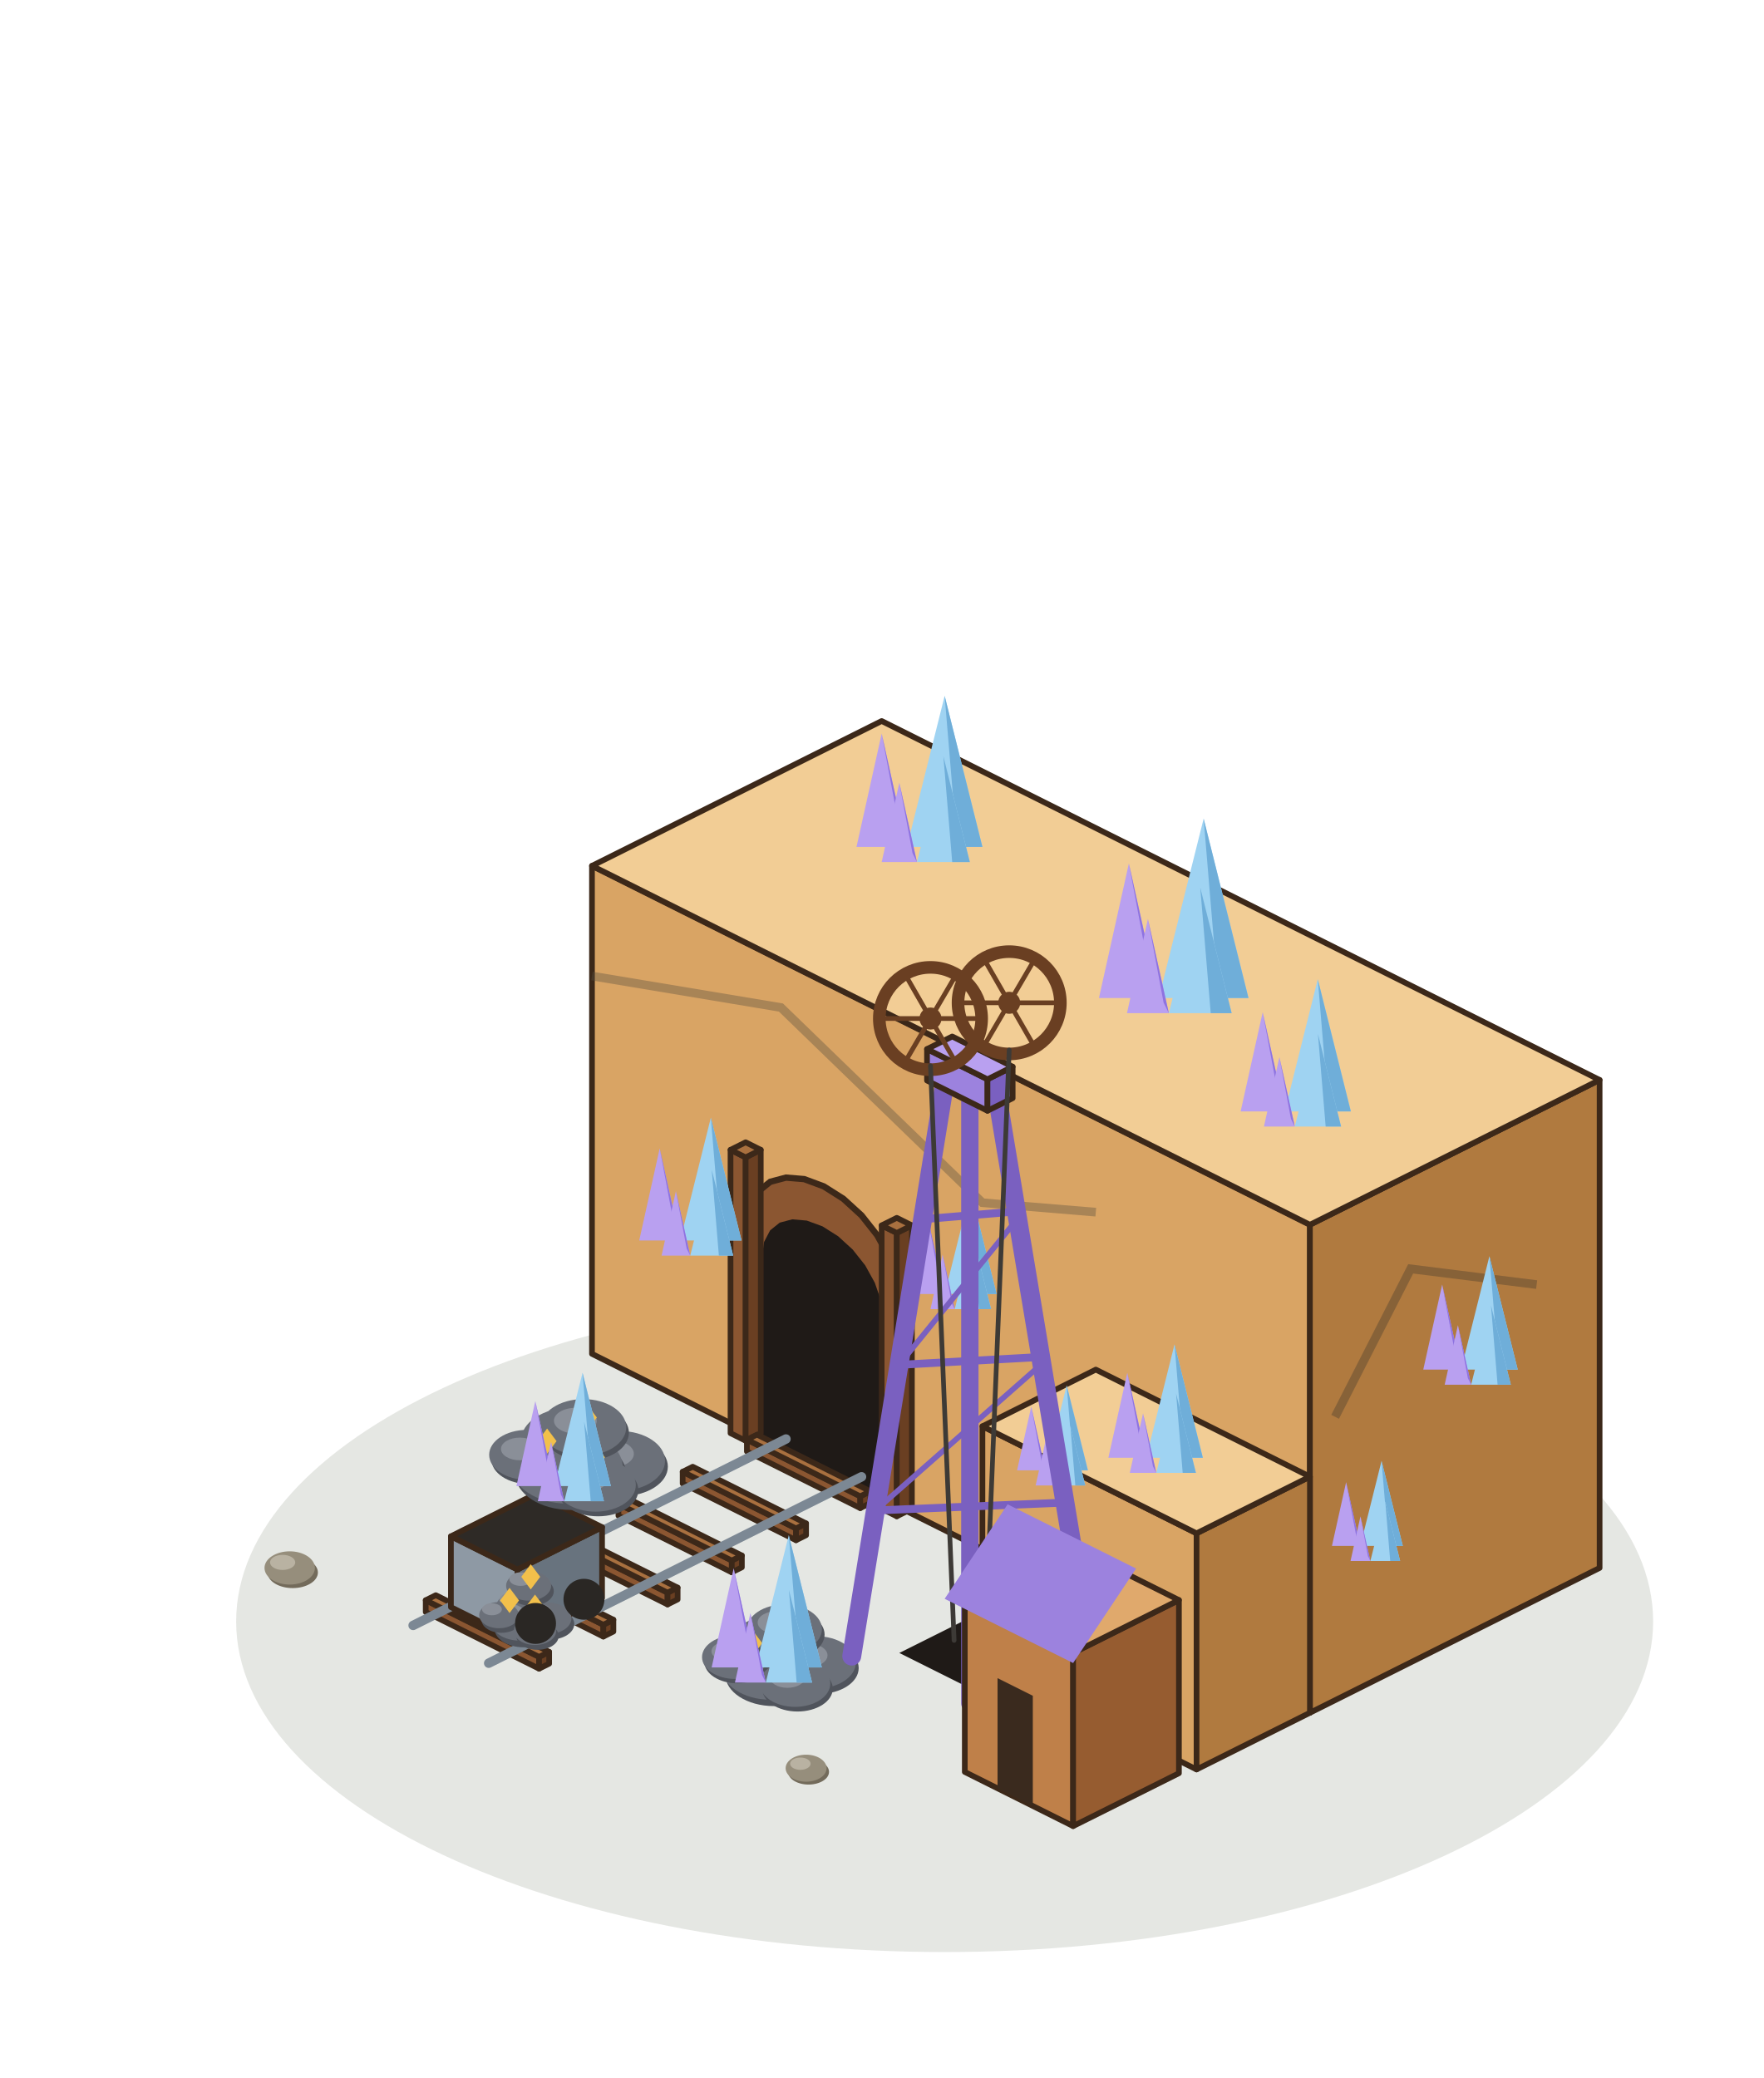
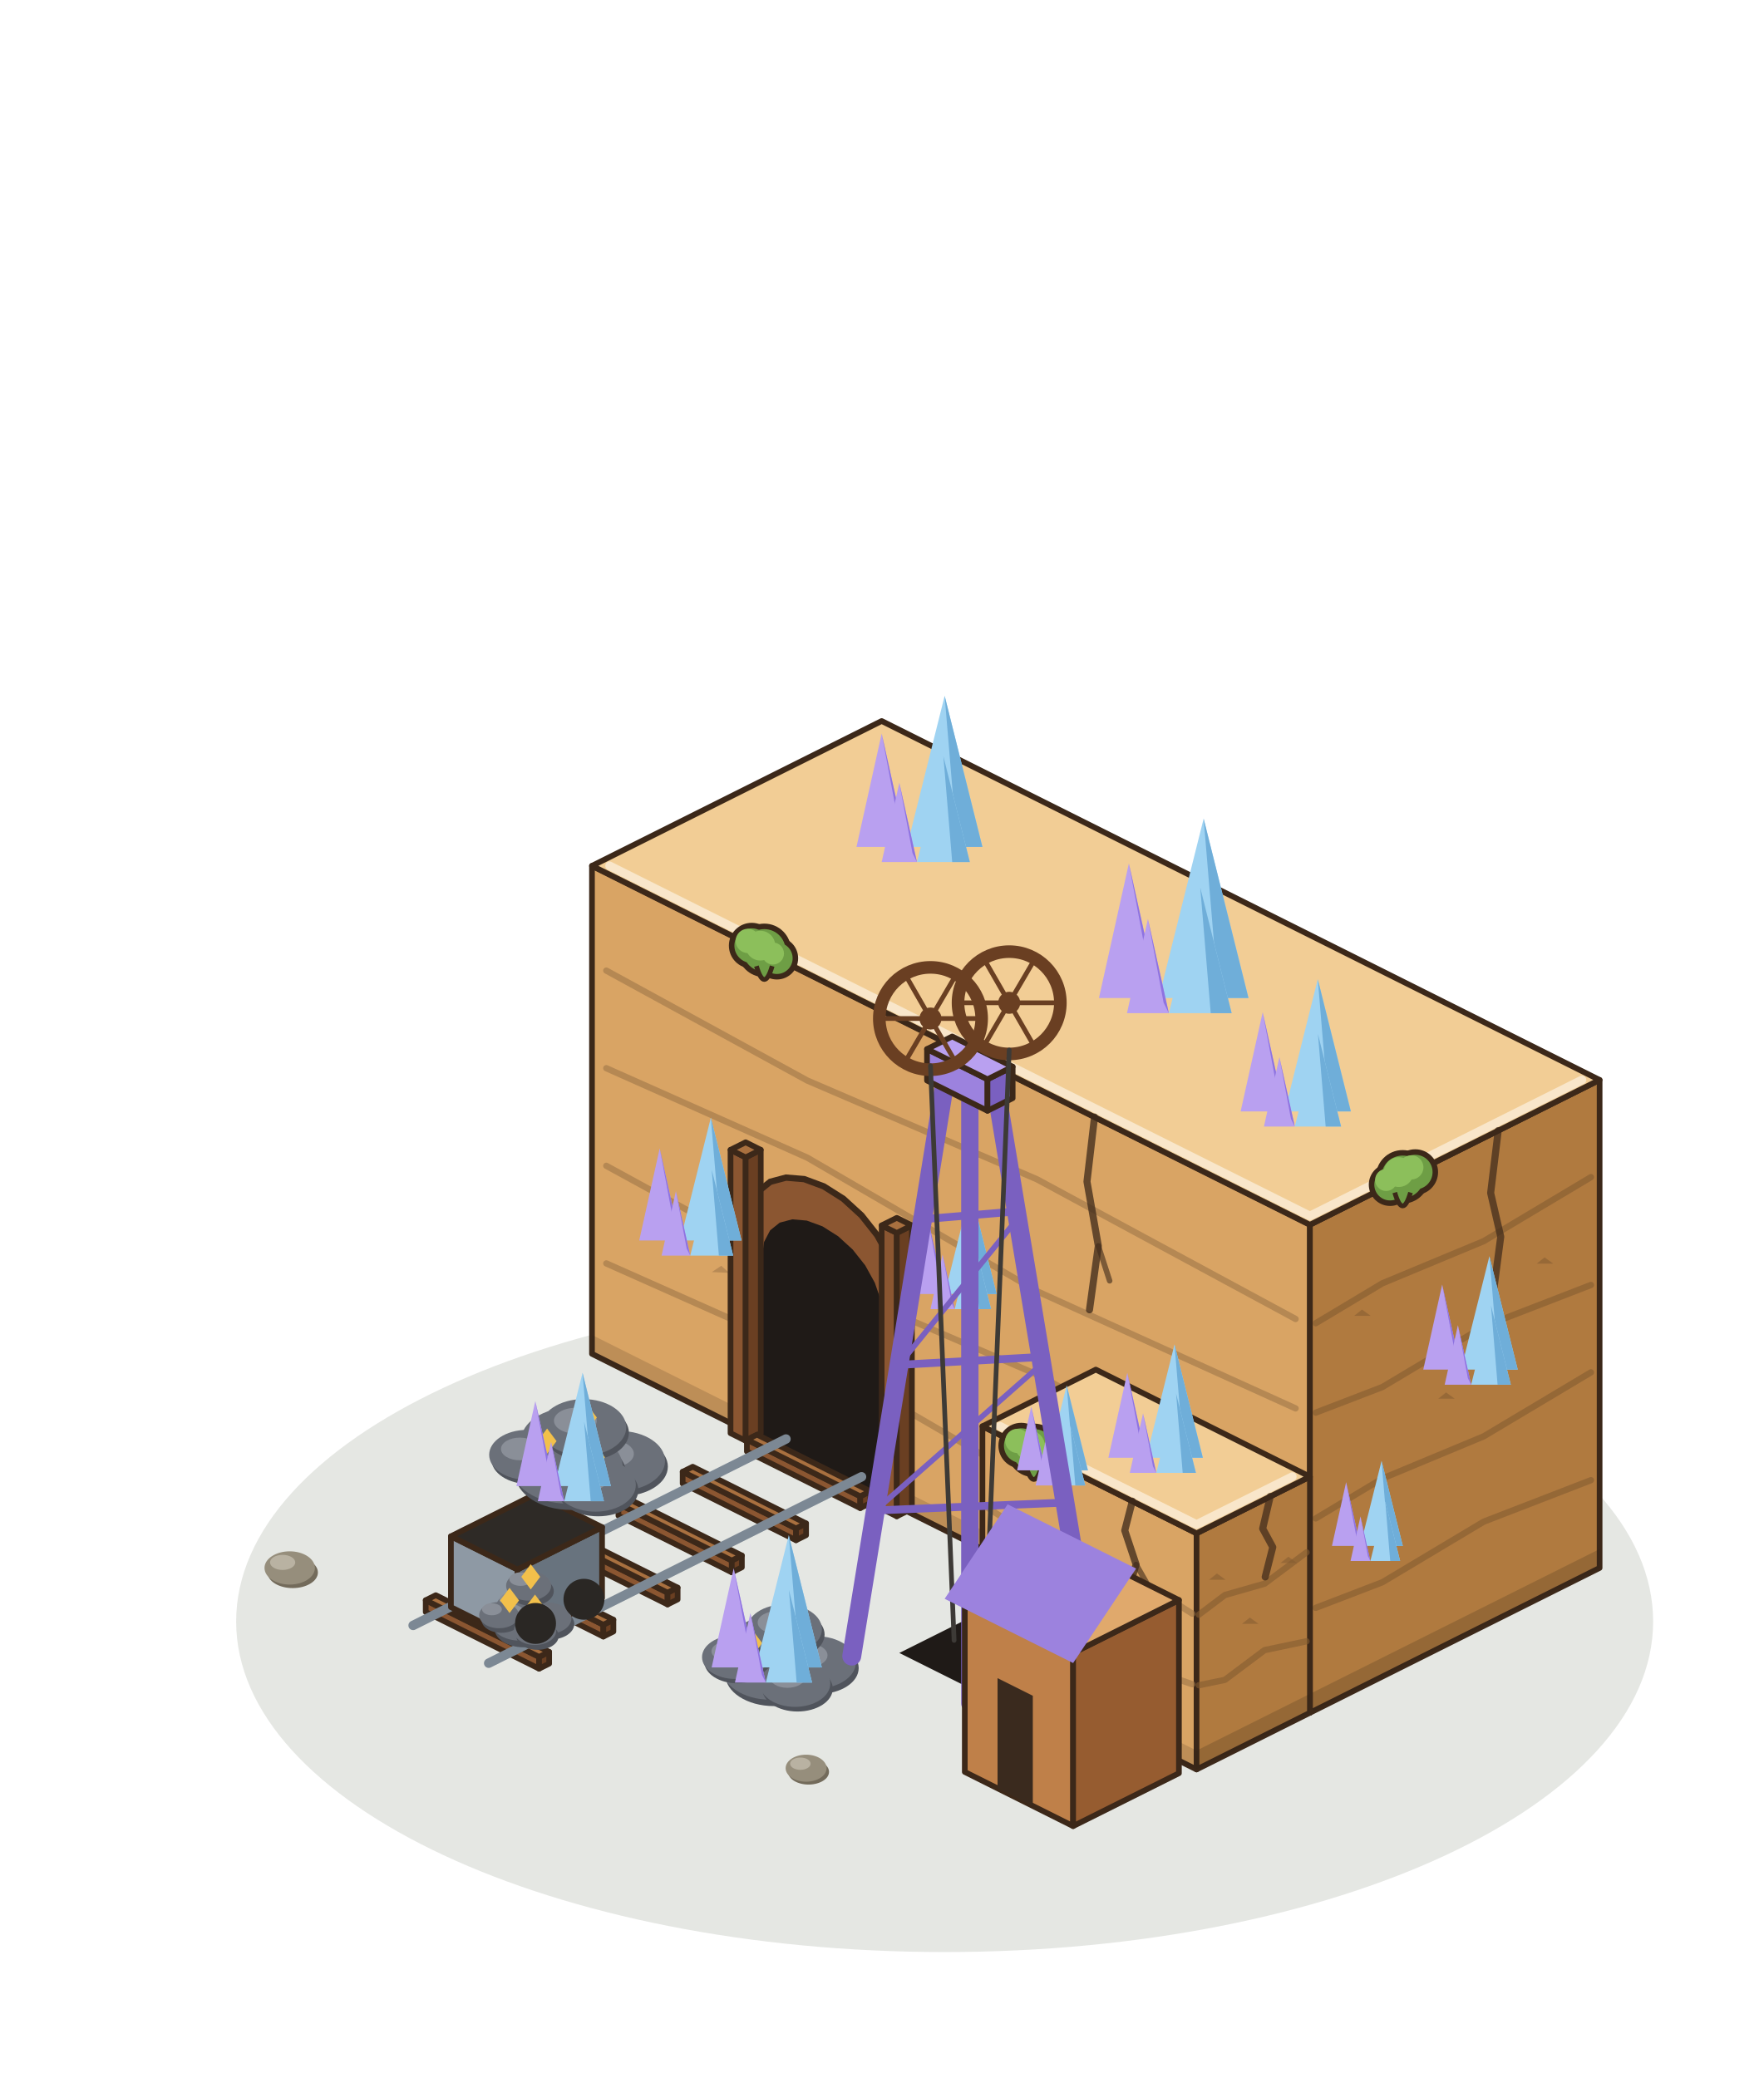
<svg xmlns="http://www.w3.org/2000/svg" width="280" height="330" viewBox="-140 -250 280 330">
  <g transform="scale(1.25)">
    <ellipse cx="8" cy="6" rx="90" ry="42" fill="rgba(40,55,20,.12)" />
    <polygon points="-36.8,-28 54.4,17.6 54.4,-44.4 -36.8,-90" fill="#D9A464" stroke="#3C2819" stroke-width="0.72" stroke-linejoin="round" />
    <polygon points="91.2,-0.8 54.4,17.6 54.4,-44.4 91.2,-62.8" fill="#B07A3F" stroke="#3C2819" stroke-width="0.72" stroke-linejoin="round" />
    <polygon points="0,-108.4 91.2,-62.8 54.4,-44.4 -36.8,-90" fill="#F2CD95" stroke="#3C2819" stroke-width="0.72" stroke-linejoin="round" />
+     <polygon points="-36.8,-28 54.4,17.6 54.4,15.2 -36.8,-30.4" fill="rgba(40,30,20,.16)" />
+     <polygon points="91.2,-0.8 54.4,17.6 54.4,15.2 91.2,-3.2" fill="rgba(40,30,20,.2)" />
+     <polyline points="-34.98,-39.49 -9.44,-28.12 19.74,-11.15 52.58,3.73" stroke="#9d7548" stroke-width="0.8" fill="none" stroke-linecap="round" stroke-linejoin="round" opacity=".6" />
+     <polyline points="90.1,-11.95 76.48,-6.68 63.6,1.02 55.14,4.27" stroke="#845b31" stroke-width="0.8" fill="none" stroke-linecap="round" stroke-linejoin="round" opacity=".6" />
+     <polyline points="-34.98,-51.89 -9.44,-37.92 19.74,-25.37 52.58,-7.63" stroke="#9d7548" stroke-width="0.8" fill="none" stroke-linecap="round" stroke-linejoin="round" opacity=".6" />
+     <polyline points="90.1,-25.65 76.48,-17.52 63.6,-12.16 55.14,-7.09" stroke="#845b31" stroke-width="0.8" fill="none" stroke-linecap="round" stroke-linejoin="round" opacity=".6" />
+     <polyline points="-34.98,-64.29 -9.44,-52.92 19.74,-35.95 52.58,-21.07" stroke="#9d7548" stroke-width="0.8" fill="none" stroke-linecap="round" stroke-linejoin="round" opacity=".6" />
+     <polyline points="90.1,-36.75 76.48,-31.48 63.6,-23.78 55.14,-20.53" stroke="#845b31" stroke-width="0.8" fill="none" stroke-linecap="round" stroke-linejoin="round" opacity=".6" />
+     <polyline points="-34.98,-76.69 -9.44,-62.72 19.74,-50.17 52.58,-32.43" stroke="#9d7548" stroke-width="0.8" fill="none" stroke-linecap="round" stroke-linejoin="round" opacity=".6" />
+     <polyline points="90.1,-50.45 76.48,-42.32 63.6,-36.96 55.14,-31.89" stroke="#845b31" stroke-width="0.8" fill="none" stroke-linecap="round" stroke-linejoin="round" opacity=".6" />
+     <polyline points="-34.56,-90 54.4,-45.52 88.96,-62.8" stroke="#f9e9cf" stroke-width="1.1" fill="none" stroke-linecap="round" stroke-linejoin="round" opacity=".9" />
+     <path d="M-21.58,-38.39 l1.2,-0.8 l1,0.9 Z" fill="#9d7548" opacity=".55" />
+     <path d="M60.02,-32.83 l1,-0.8 l1.1,0.8 Z" fill="#845b31" opacity=".55" />
+     <path d="M4.86,-45.01 l1.2,-0.8 l1,0.9 Z" fill="#9d7548" opacity=".55" />
+     <path d="M70.7,-22.3 l1,-0.8 l1.1,0.8 Z" fill="#845b31" opacity=".55" />
+     <path d="M35.87,-15.86 l1.2,-0.8 l1,0.9 Z" fill="#9d7548" opacity=".55" />
+     <path d="M83.21,-39.46 l1,-0.8 l1.1,0.8 Z" fill="#845b31" opacity=".55" />
+     <polyline points="27.04,-58.08 26.08,-49.88 27.52,-41.72 26.4,-33.6" stroke="#3C2819" stroke-width="0.9" fill="none" stroke-linecap="round" stroke-linejoin="round" opacity=".75" />
+     <polyline points="27.52,-41.72 28.96,-37.28" stroke="#3C2819" stroke-width="0.7" fill="none" stroke-linecap="round" stroke-linejoin="round" opacity=".6" />
+     <polyline points="78.32,-56.36 77.36,-48.44 78.64,-42.88 77.68,-35.58" stroke="#3C2819" stroke-width="0.9" fill="none" stroke-linecap="round" stroke-linejoin="round" opacity=".7" />
+     <circle cx="-16.51" cy="-79.86" r="2.9" fill="#3C2819" />
+     <circle cx="-14.91" cy="-79.26" r="3.4" fill="#3C2819" />
+     <circle cx="-13.31" cy="-78.26" r="2.7" fill="#3C2819" />
+     <circle cx="-16.51" cy="-79.86" r="2.2" fill="#6E9E45" />
+     <circle cx="-14.91" cy="-79.26" r="2.7" fill="#6E9E45" />
+     <circle cx="-13.31" cy="-78.26" r="2" fill="#6E9E45" />
+     <circle cx="-17.01" cy="-80.46" r="1.54" fill="#8CBF5B" />
+     <circle cx="-15.41" cy="-79.86" r="1.89" fill="#8CBF5B" />
+     <circle cx="-13.81" cy="-78.86" r="1.4" fill="#8CBF5B" />
+     <path d="M-15.91,-77.26 q1,3.4 2,0" fill="#6E9E45" stroke="#3C2819" stroke-width="0.6" />
+     <circle cx="67.78" cy="-51.09" r="2.9" fill="#3C2819" />
+     <circle cx="66.18" cy="-50.49" r="3.4" fill="#3C2819" />
+     <circle cx="64.58" cy="-49.49" r="2.7" fill="#3C2819" />
+     <circle cx="67.78" cy="-51.09" r="2.2" fill="#6E9E45" />
+     <circle cx="66.18" cy="-50.49" r="2.7" fill="#6E9E45" />
+     <circle cx="64.58" cy="-49.49" r="2" fill="#6E9E45" />
+     <circle cx="67.28" cy="-51.69" r="1.54" fill="#8CBF5B" />
+     <circle cx="65.68" cy="-51.09" r="1.89" fill="#8CBF5B" />
+     <circle cx="64.08" cy="-50.09" r="1.4" fill="#8CBF5B" />
+     <path d="M65.18,-48.49 q1,3.4 2,0" fill="#6E9E45" stroke="#3C2819" stroke-width="0.6" />
    <polygon points="12.8,11.2 40,24.8 40,-5.2 12.8,-18.8" fill="#D9A464" stroke="#3C2819" stroke-width="0.72" stroke-linejoin="round" />
    <polygon points="54.4,17.6 40,24.8 40,-5.2 54.4,-12.4" fill="#B07A3F" stroke="#3C2819" stroke-width="0.72" stroke-linejoin="round" />
    <polygon points="27.2,-26 54.4,-12.4 40,-5.2 12.8,-18.8" fill="#F2CD95" stroke="#3C2819" stroke-width="0.72" stroke-linejoin="round" />
-     <polyline points="-36.8,-76 -12.8,-72 12.8,-47.2 27.2,-46" stroke="rgba(90,80,65,.38)" stroke-width="1.1" fill="none" />
-     <polyline points="83.2,-36.8 67.2,-38.8 57.6,-20" stroke="rgba(70,60,45,.38)" stroke-width="1.1" fill="none" />
+     <polygon points="12.8,11.2 40,24.8 40,22.4 12.8,8.8" fill="rgba(40,30,20,.16)" />
+     <polygon points="54.4,17.6 40,24.8 40,22.4 54.4,15.2" fill="rgba(40,30,20,.2)" />
+     <polyline points="13.34,1.47 20.96,3.88 29.66,10.61 39.46,13.97" stroke="#9d7548" stroke-width="0.8" fill="none" stroke-linecap="round" stroke-linejoin="round" opacity=".6" />
+     <polyline points="53.97,8.52 48.64,9.64 43.6,13.42 40.29,14.1" stroke="#845b31" stroke-width="0.8" fill="none" stroke-linecap="round" stroke-linejoin="round" opacity=".6" />
+     <polyline points="13.34,-8.53 20.96,-3.52 29.66,-1.21 39.46,5.01" stroke="#9d7548" stroke-width="0.8" fill="none" stroke-linecap="round" stroke-linejoin="round" opacity=".6" />
+     <polyline points="53.97,-2.78 48.64,1.2 43.6,2.64 40.29,5.14" stroke="#845b31" stroke-width="0.8" fill="none" stroke-linecap="round" stroke-linejoin="round" opacity=".6" />
+     <polyline points="15.04,-18.8 40,-6.32 52.16,-12.4" stroke="#f9e9cf" stroke-width="1.1" fill="none" stroke-linecap="round" stroke-linejoin="round" opacity=".9" />
+     <path d="M16.5,4.65 l1.2,-0.8 l1,0.9 Z" fill="#9d7548" opacity=".55" />
+     <path d="M41.59,0.7 l1,-0.8 l1.1,0.8 Z" fill="#845b31" opacity=".55" />
+     <path d="M24.38,-1.01 l1.2,-0.8 l1,0.9 Z" fill="#9d7548" opacity=".55" />
+     <path d="M45.77,6.3 l1,-0.8 l1.1,0.8 Z" fill="#845b31" opacity=".55" />
+     <path d="M33.63,10.22 l1.2,-0.8 l1,0.9 Z" fill="#9d7548" opacity=".55" />
+     <path d="M50.66,-1.43 l1,-0.8 l1.1,0.8 Z" fill="#845b31" opacity=".55" />
+     <polyline points="31.84,-9.28 30.88,-5.56 32.32,-1.24 31.2,2.4" stroke="#3C2819" stroke-width="0.9" fill="none" stroke-linecap="round" stroke-linejoin="round" opacity=".75" />
+     <polyline points="32.32,-1.24 33.76,1.28" stroke="#3C2819" stroke-width="0.7" fill="none" stroke-linecap="round" stroke-linejoin="round" opacity=".6" />
+     <polyline points="49.36,-9.88 48.4,-5.8 49.68,-3.44 48.72,0.34" stroke="#3C2819" stroke-width="0.9" fill="none" stroke-linecap="round" stroke-linejoin="round" opacity=".7" />
+     <circle cx="17.73" cy="-16.34" r="2.9" fill="#3C2819" />
+     <circle cx="19.33" cy="-15.74" r="3.4" fill="#3C2819" />
+     <circle cx="20.93" cy="-14.74" r="2.7" fill="#3C2819" />
+     <circle cx="17.73" cy="-16.34" r="2.2" fill="#6E9E45" />
+     <circle cx="19.33" cy="-15.74" r="2.7" fill="#6E9E45" />
+     <circle cx="20.93" cy="-14.74" r="2" fill="#6E9E45" />
+     <circle cx="17.23" cy="-16.94" r="1.54" fill="#8CBF5B" />
+     <circle cx="18.83" cy="-16.34" r="1.89" fill="#8CBF5B" />
+     <circle cx="20.43" cy="-15.34" r="1.4" fill="#8CBF5B" />
+     <path d="M18.33,-13.74 q1,3.4 2,0" fill="#6E9E45" stroke="#3C2819" stroke-width="0.6" />
    <polygon points="-16.96,-18.08 -16.96,-44.48 -16.63,-46.8 -15.67,-48.64 -14.15,-49.86 -12.16,-50.39 -9.84,-50.2 -7.36,-49.28 -4.88,-47.71 -2.56,-45.59 -0.57,-43.07 0.95,-40.32 1.91,-37.53 2.24,-34.88 2.24,-8.48" fill="#8B5631" stroke="#3C2819" stroke-width="0.8" />
    <polygon points="-15.2,-17.04 -15.2,-40.36 -14.94,-42.22 -14.17,-43.69 -12.95,-44.67 -11.36,-45.09 -9.51,-44.93 -7.52,-44.2 -5.53,-42.94 -3.68,-41.25 -2.09,-39.24 -0.87,-37.03 -0.1,-34.8 0.16,-32.68 0.16,-9.36" fill="#1F1A17" />
    <polygon points="-19.2,-17.92 -17.28,-16.96 -17.28,-52.96 -19.2,-53.92" fill="#8B5631" stroke="#3C2819" stroke-width="0.72" stroke-linejoin="round" />
    <polygon points="-15.36,-17.92 -17.28,-16.96 -17.28,-52.96 -15.36,-53.92" fill="#6A3F22" stroke="#3C2819" stroke-width="0.72" stroke-linejoin="round" />
    <polygon points="-17.28,-54.88 -15.36,-53.92 -17.28,-52.96 -19.2,-53.92" fill="#A9703F" stroke="#3C2819" stroke-width="0.72" stroke-linejoin="round" />
    <polygon points="0,-8.32 1.92,-7.36 1.92,-43.36 0,-44.32" fill="#8B5631" stroke="#3C2819" stroke-width="0.72" stroke-linejoin="round" />
    <polygon points="3.84,-8.32 1.92,-7.36 1.92,-43.36 3.84,-44.32" fill="#6A3F22" stroke="#3C2819" stroke-width="0.72" stroke-linejoin="round" />
    <polygon points="1.92,-45.28 3.84,-44.32 1.92,-43.36 0,-44.32" fill="#A9703F" stroke="#3C2819" stroke-width="0.72" stroke-linejoin="round" />
    <polygon points="-17.12,-15.6 -2.72,-8.4 -2.72,-9.9 -17.12,-17.1" fill="#8B5631" stroke="#3C2819" stroke-width="0.72" stroke-linejoin="round" />
    <polygon points="-1.44,-9.04 -2.72,-8.4 -2.72,-9.9 -1.44,-10.54" fill="#6A3F22" stroke="#3C2819" stroke-width="0.72" stroke-linejoin="round" />
    <polygon points="-15.84,-17.74 -1.44,-10.54 -2.72,-9.9 -17.12,-17.1" fill="#A9703F" stroke="#3C2819" stroke-width="0.72" stroke-linejoin="round" />
    <polygon points="-25.28,-11.52 -10.88,-4.32 -10.88,-5.82 -25.28,-13.02" fill="#8B5631" stroke="#3C2819" stroke-width="0.72" stroke-linejoin="round" />
    <polygon points="-9.6,-4.96 -10.88,-4.32 -10.88,-5.82 -9.6,-6.46" fill="#6A3F22" stroke="#3C2819" stroke-width="0.72" stroke-linejoin="round" />
    <polygon points="-24,-13.66 -9.6,-6.46 -10.88,-5.82 -25.28,-13.02" fill="#A9703F" stroke="#3C2819" stroke-width="0.72" stroke-linejoin="round" />
    <polygon points="-33.44,-7.44 -19.04,-0.24 -19.04,-1.74 -33.44,-8.94" fill="#8B5631" stroke="#3C2819" stroke-width="0.72" stroke-linejoin="round" />
    <polygon points="-17.76,-0.88 -19.04,-0.24 -19.04,-1.74 -17.76,-2.38" fill="#6A3F22" stroke="#3C2819" stroke-width="0.72" stroke-linejoin="round" />
    <polygon points="-32.16,-9.58 -17.76,-2.38 -19.04,-1.74 -33.44,-8.94" fill="#A9703F" stroke="#3C2819" stroke-width="0.72" stroke-linejoin="round" />
    <polygon points="-41.6,-3.36 -27.2,3.84 -27.2,2.34 -41.6,-4.86" fill="#8B5631" stroke="#3C2819" stroke-width="0.72" stroke-linejoin="round" />
    <polygon points="-25.92,3.2 -27.2,3.84 -27.2,2.34 -25.92,1.7" fill="#6A3F22" stroke="#3C2819" stroke-width="0.72" stroke-linejoin="round" />
    <polygon points="-40.32,-5.5 -25.92,1.7 -27.2,2.34 -41.6,-4.86" fill="#A9703F" stroke="#3C2819" stroke-width="0.72" stroke-linejoin="round" />
    <polygon points="-49.76,0.72 -35.36,7.92 -35.36,6.42 -49.76,-0.78" fill="#8B5631" stroke="#3C2819" stroke-width="0.72" stroke-linejoin="round" />
    <polygon points="-34.08,7.28 -35.36,7.92 -35.36,6.42 -34.08,5.78" fill="#6A3F22" stroke="#3C2819" stroke-width="0.72" stroke-linejoin="round" />
    <polygon points="-48.48,-1.42 -34.08,5.78 -35.36,6.42 -49.76,-0.78" fill="#A9703F" stroke="#3C2819" stroke-width="0.72" stroke-linejoin="round" />
    <polygon points="-57.92,4.8 -43.52,12 -43.52,10.5 -57.92,3.3" fill="#8B5631" stroke="#3C2819" stroke-width="0.72" stroke-linejoin="round" />
    <polygon points="-42.24,11.36 -43.52,12 -43.52,10.5 -42.24,9.86" fill="#6A3F22" stroke="#3C2819" stroke-width="0.72" stroke-linejoin="round" />
    <polygon points="-56.64,2.66 -42.24,9.86 -43.52,10.5 -57.92,3.3" fill="#A9703F" stroke="#3C2819" stroke-width="0.72" stroke-linejoin="round" />
    <line x1="-12.16" y1="-17.18" x2="-59.52" y2="6.5" stroke="#7C8894" stroke-width="1.2" stroke-linecap="round" />
    <line x1="-2.56" y1="-12.38" x2="-49.92" y2="11.3" stroke="#7C8894" stroke-width="1.2" stroke-linecap="round" />
    <polygon points="-54.72,4.18 -46.27,8.4 -46.27,-0.6 -54.72,-4.82" fill="#8E99A4" stroke="#3C2819" stroke-width="0.72" stroke-linejoin="round" />
    <polygon points="-35.52,3.02 -46.27,8.4 -46.27,-0.6 -35.52,-5.98" fill="#68737E" stroke="#3C2819" stroke-width="0.72" stroke-linejoin="round" />
    <polygon points="-43.97,-10.2 -35.52,-5.98 -46.27,-0.6 -54.72,-4.82" fill="#2E2A26" stroke="#3C2819" stroke-width="0.72" stroke-linejoin="round" />
    <ellipse cx="-45.26" cy="5.06" rx="3.36" ry="2.18" fill="#50545C" />
    <ellipse cx="-45.66" cy="4.26" rx="3.36" ry="2.22" fill="#6B7079" />
    <ellipse cx="-46.86" cy="3.26" rx="1.68" ry="1.01" fill="#8A8F98" />
    <ellipse cx="-42.07" cy="6.32" rx="3.02" ry="1.97" fill="#50545C" />
    <ellipse cx="-42.43" cy="5.6" rx="3.02" ry="2" fill="#6B7079" />
    <ellipse cx="-43.51" cy="4.7" rx="1.51" ry="0.91" fill="#8A8F98" />
    <ellipse cx="-45.49" cy="6.88" rx="3.7" ry="2.4" fill="#50545C" />
    <ellipse cx="-45.93" cy="6" rx="3.7" ry="2.44" fill="#6B7079" />
    <ellipse cx="-47.25" cy="4.9" rx="1.85" ry="1.11" fill="#8A8F98" />
    <ellipse cx="-48.31" cy="5.8" rx="2.52" ry="1.64" fill="#50545C" />
    <ellipse cx="-48.61" cy="5.2" rx="2.52" ry="1.66" fill="#6B7079" />
    <ellipse cx="-49.51" cy="4.45" rx="1.26" ry="0.76" fill="#8A8F98" />
    <ellipse cx="-43.72" cy="7.85" rx="2.69" ry="1.75" fill="#50545C" />
    <ellipse cx="-44.04" cy="7.21" rx="2.69" ry="1.77" fill="#6B7079" />
    <ellipse cx="-45" cy="6.41" rx="1.34" ry="0.81" fill="#8A8F98" />
    <ellipse cx="-44.51" cy="2.15" rx="2.86" ry="1.86" fill="#50545C" />
    <ellipse cx="-44.85" cy="1.47" rx="2.86" ry="1.88" fill="#6B7079" />
    <ellipse cx="-45.87" cy="0.62" rx="1.43" ry="0.86" fill="#8A8F98" />
    <path d="M-44.58,-1.27 l1.2,1.6 l-1.2,1.6 l-1.2,-1.6 Z" fill="#F2C04B" />
    <path d="M-47.27,1.73 l1.2,1.6 l-1.2,1.6 l-1.2,-1.6 Z" fill="#F2C04B" />
    <path d="M-44.04,2.58 l1.2,1.6 l-1.2,1.6 l-1.2,-1.6 Z" fill="#F2C04B" />
    <circle cx="-37.82" cy="3.18" r="2.6" fill="#2A2724" />
    <circle cx="-43.97" cy="6.25" r="2.6" fill="#2A2724" />
    <ellipse cx="-39.02" cy="-16.16" rx="6.4" ry="4.16" fill="#50545C" />
    <ellipse cx="-39.42" cy="-16.96" rx="6.4" ry="4.22" fill="#6B7079" />
    <ellipse cx="-40.62" cy="-17.96" rx="3.2" ry="1.92" fill="#8A8F98" />
    <ellipse cx="-32.92" cy="-13.68" rx="5.76" ry="3.74" fill="#50545C" />
    <ellipse cx="-33.28" cy="-14.4" rx="5.76" ry="3.8" fill="#6B7079" />
    <ellipse cx="-34.36" cy="-15.3" rx="2.88" ry="1.73" fill="#8A8F98" />
    <ellipse cx="-39.5" cy="-12.75" rx="7.04" ry="4.58" fill="#50545C" />
    <ellipse cx="-39.94" cy="-13.63" rx="7.04" ry="4.65" fill="#6B7079" />
    <ellipse cx="-41.26" cy="-14.73" rx="3.52" ry="2.11" fill="#8A8F98" />
    <ellipse cx="-44.76" cy="-14.57" rx="4.8" ry="3.12" fill="#50545C" />
    <ellipse cx="-45.06" cy="-15.17" rx="4.8" ry="3.17" fill="#6B7079" />
    <ellipse cx="-45.96" cy="-15.92" rx="2.4" ry="1.44" fill="#8A8F98" />
    <ellipse cx="-36.03" cy="-10.69" rx="5.12" ry="3.33" fill="#50545C" />
    <ellipse cx="-36.35" cy="-11.33" rx="5.12" ry="3.38" fill="#6B7079" />
    <ellipse cx="-37.31" cy="-12.13" rx="2.56" ry="1.54" fill="#8A8F98" />
    <ellipse cx="-37.55" cy="-17.98" rx="5.44" ry="3.54" fill="#50545C" />
    <ellipse cx="-37.89" cy="-18.66" rx="5.44" ry="3.59" fill="#6B7079" />
    <ellipse cx="-38.91" cy="-19.51" rx="2.72" ry="1.63" fill="#8A8F98" />
    <path d="M-37.38,-21.51 l1.2,1.6 l-1.2,1.6 l-1.2,-1.6 Z" fill="#F2C04B" />
    <path d="M-42.5,-18.51 l1.2,1.6 l-1.2,1.6 l-1.2,-1.6 Z" fill="#F2C04B" />
    <path d="M-36.35,-16.45 l1.2,1.6 l-1.2,1.6 l-1.2,-1.6 Z" fill="#F2C04B" />
    <ellipse cx="-13.3" cy="9.76" rx="5.6" ry="3.64" fill="#50545C" />
    <ellipse cx="-13.7" cy="8.96" rx="5.6" ry="3.7" fill="#6B7079" />
    <ellipse cx="-14.9" cy="7.96" rx="2.8" ry="1.68" fill="#8A8F98" />
    <ellipse cx="-7.96" cy="11.92" rx="5.04" ry="3.28" fill="#50545C" />
    <ellipse cx="-8.32" cy="11.2" rx="5.04" ry="3.33" fill="#6B7079" />
    <ellipse cx="-9.4" cy="10.3" rx="2.52" ry="1.51" fill="#8A8F98" />
    <ellipse cx="-13.7" cy="12.75" rx="6.16" ry="4" fill="#50545C" />
    <ellipse cx="-14.14" cy="11.87" rx="6.16" ry="4.07" fill="#6B7079" />
    <ellipse cx="-15.46" cy="10.77" rx="3.08" ry="1.85" fill="#8A8F98" />
    <ellipse cx="-18.32" cy="11.13" rx="4.2" ry="2.73" fill="#50545C" />
    <ellipse cx="-18.62" cy="10.53" rx="4.2" ry="2.77" fill="#6B7079" />
    <ellipse cx="-19.52" cy="9.78" rx="2.1" ry="1.26" fill="#8A8F98" />
    <ellipse cx="-10.69" cy="14.53" rx="4.48" ry="2.91" fill="#50545C" />
    <ellipse cx="-11.01" cy="13.89" rx="4.48" ry="2.96" fill="#6B7079" />
    <ellipse cx="-11.97" cy="13.09" rx="2.24" ry="1.34" fill="#8A8F98" />
    <ellipse cx="-12.01" cy="7.66" rx="4.76" ry="3.09" fill="#50545C" />
    <ellipse cx="-12.35" cy="6.98" rx="4.76" ry="3.14" fill="#6B7079" />
    <ellipse cx="-13.37" cy="6.13" rx="2.38" ry="1.43" fill="#8A8F98" />
    <path d="M-11.9,4.15 l1.2,1.6 l-1.2,1.6 l-1.2,-1.6 Z" fill="#F2C04B" />
    <path d="M-16.38,7.15 l1.2,1.6 l-1.2,1.6 l-1.2,-1.6 Z" fill="#F2C04B" />
    <path d="M-11.01,8.89 l1.2,1.6 l-1.2,1.6 l-1.2,-1.6 Z" fill="#F2C04B" />
    <ellipse cx="-74.816" cy="-0.224" rx="3.2" ry="1.984" fill="#736B5B" />
    <ellipse cx="-75.2" cy="-0.8" rx="3.2" ry="2.112" fill="#968E7C" />
    <ellipse cx="-76.096" cy="-1.504" rx="1.6" ry="0.96" fill="#B9B2A2" />
    <ellipse cx="-9.288" cy="25.108" rx="2.6" ry="1.612" fill="#736B5B" />
    <ellipse cx="-9.6" cy="24.64" rx="2.6" ry="1.716" fill="#968E7C" />
    <ellipse cx="-10.328" cy="24.068" rx="1.3" ry="0.78" fill="#B9B2A2" />
    <path d="M-30.8,-42.4 L-28.2,-54.1 L-25.6,-42.4 Z" fill="#B9A0F0" />
    <path d="M-28.2,-54.1 L-25.6,-42.4 L-26.25,-43.7 Z" fill="#8E73E0" />
    <path d="M-25.6,-42.4 L-21.7,-58 L-17.8,-42.4 Z" fill="#9FD3F2" />
    <path d="M-21.7,-58 L-17.8,-42.4 L-20.4,-42.4 Z" fill="#6FAED9" />
    <path d="M-27.96,-40.48 L-26.14,-48.67 L-24.32,-40.48 Z" fill="#B9A0F0" />
    <path d="M-26.14,-48.67 L-24.32,-40.48 L-24.775,-41.39 Z" fill="#8E73E0" />
    <path d="M-24.32,-40.48 L-21.59,-51.4 L-18.86,-40.48 Z" fill="#9FD3F2" />
    <path d="M-21.59,-51.4 L-18.86,-40.48 L-20.68,-40.48 Z" fill="#6FAED9" />
    <path d="M3.6,-35.6 L5.8,-45.5 L8,-35.6 Z" fill="#B9A0F0" />
    <path d="M5.8,-45.5 L8,-35.6 L7.45,-36.7 Z" fill="#8E73E0" />
    <path d="M8,-35.6 L11.3,-48.8 L14.6,-35.6 Z" fill="#9FD3F2" />
    <path d="M11.3,-48.8 L14.6,-35.6 L12.4,-35.6 Z" fill="#6FAED9" />
    <path d="M6.2,-33.68 L7.74,-40.61 L9.28,-33.68 Z" fill="#B9A0F0" />
    <path d="M7.74,-40.61 L9.28,-33.68 L8.895,-34.45 Z" fill="#8E73E0" />
    <path d="M9.28,-33.68 L11.59,-42.92 L13.9,-33.68 Z" fill="#9FD3F2" />
    <path d="M11.59,-42.92 L13.9,-33.68 L12.36,-33.68 Z" fill="#6FAED9" />
    <path d="M17.2,-13.2 L19,-21.3 L20.8,-13.2 Z" fill="#B9A0F0" />
    <path d="M19,-21.3 L20.8,-13.2 L20.35,-14.1 Z" fill="#8E73E0" />
    <path d="M20.8,-13.2 L23.5,-24 L26.2,-13.2 Z" fill="#9FD3F2" />
    <path d="M23.5,-24 L26.2,-13.2 L24.4,-13.2 Z" fill="#6FAED9" />
    <path d="M19.56,-11.28 L20.82,-16.95 L22.08,-11.28 Z" fill="#B9A0F0" />
    <path d="M20.82,-16.95 L22.08,-11.28 L21.765,-11.91 Z" fill="#8E73E0" />
    <path d="M22.08,-11.28 L23.97,-18.84 L25.86,-11.28 Z" fill="#9FD3F2" />
    <path d="M23.97,-18.84 L25.86,-11.28 L24.6,-11.28 Z" fill="#6FAED9" />
    <path d="M68.8,-26 L71.2,-36.8 L73.6,-26 Z" fill="#B9A0F0" />
    <path d="M71.2,-36.8 L73.6,-26 L73,-27.2 Z" fill="#8E73E0" />
    <path d="M73.6,-26 L77.2,-40.4 L80.8,-26 Z" fill="#9FD3F2" />
    <path d="M77.2,-40.4 L80.8,-26 L78.4,-26 Z" fill="#6FAED9" />
    <path d="M71.52,-24.08 L73.2,-31.64 L74.88,-24.08 Z" fill="#B9A0F0" />
    <path d="M73.2,-31.64 L74.88,-24.08 L74.46,-24.92 Z" fill="#8E73E0" />
    <path d="M74.88,-24.08 L77.4,-34.16 L79.92,-24.08 Z" fill="#9FD3F2" />
    <path d="M77.4,-34.16 L79.92,-24.08 L78.24,-24.08 Z" fill="#6FAED9" />
    <path d="M57.2,-3.6 L59,-11.7 L60.8,-3.6 Z" fill="#B9A0F0" />
    <path d="M59,-11.7 L60.8,-3.6 L60.35,-4.5 Z" fill="#8E73E0" />
    <path d="M60.8,-3.6 L63.5,-14.4 L66.2,-3.6 Z" fill="#9FD3F2" />
    <path d="M63.5,-14.4 L66.2,-3.6 L64.4,-3.6 Z" fill="#6FAED9" />
    <path d="M59.56,-1.68 L60.82,-7.35 L62.08,-1.68 Z" fill="#B9A0F0" />
    <path d="M60.82,-7.35 L62.08,-1.68 L61.765,-2.31 Z" fill="#8E73E0" />
    <path d="M62.08,-1.68 L63.97,-9.24 L65.86,-1.68 Z" fill="#9FD3F2" />
    <path d="M63.97,-9.24 L65.86,-1.68 L64.6,-1.68 Z" fill="#6FAED9" />
    <path d="M-3.2,-92.4 L-8.881784197001252e-16,-106.8 L3.2,-92.4 Z" fill="#B9A0F0" />
    <path d="M-8.881784197001252e-16,-106.8 L3.2,-92.4 L2.4,-94 Z" fill="#8E73E0" />
    <path d="M3.2,-92.4 L8,-111.6 L12.8,-92.4 Z" fill="#9FD3F2" />
    <path d="M8,-111.6 L12.8,-92.4 L9.6,-92.4 Z" fill="#6FAED9" />
    <path d="M-2.6645352591003757e-15,-90.48 L2.24,-100.56 L4.48,-90.48 Z" fill="#B9A0F0" />
    <path d="M2.24,-100.56 L4.48,-90.48 L3.92,-91.6 Z" fill="#8E73E0" />
    <path d="M4.48,-90.48 L7.84,-103.92 L11.2,-90.48 Z" fill="#9FD3F2" />
    <path d="M7.84,-103.92 L11.2,-90.48 L8.96,-90.48 Z" fill="#6FAED9" />
    <path d="M27.6,-73.2 L31.4,-90.3 L35.2,-73.2 Z" fill="#B9A0F0" />
    <path d="M31.4,-90.3 L35.2,-73.2 L34.25,-75.1 Z" fill="#8E73E0" />
    <path d="M35.2,-73.2 L40.9,-96 L46.6,-73.2 Z" fill="#9FD3F2" />
    <path d="M40.9,-96 L46.6,-73.2 L42.8,-73.2 Z" fill="#6FAED9" />
    <path d="M31.16,-71.28 L33.82,-83.25 L36.48,-71.28 Z" fill="#B9A0F0" />
    <path d="M33.82,-83.25 L36.48,-71.28 L35.815,-72.61 Z" fill="#8E73E0" />
    <path d="M36.48,-71.28 L40.47,-87.24 L44.46,-71.28 Z" fill="#9FD3F2" />
    <path d="M40.47,-87.24 L44.46,-71.28 L41.8,-71.28 Z" fill="#6FAED9" />
    <path d="M45.6,-58.8 L48.4,-71.4 L51.2,-58.8 Z" fill="#B9A0F0" />
    <path d="M48.4,-71.4 L51.2,-58.8 L50.5,-60.2 Z" fill="#8E73E0" />
    <path d="M51.2,-58.8 L55.4,-75.6 L59.6,-58.8 Z" fill="#9FD3F2" />
    <path d="M55.4,-75.6 L59.6,-58.8 L56.8,-58.8 Z" fill="#6FAED9" />
    <path d="M48.56,-56.88 L50.52,-65.7 L52.48,-56.88 Z" fill="#B9A0F0" />
    <path d="M50.52,-65.7 L52.48,-56.88 L51.99,-57.86 Z" fill="#8E73E0" />
    <path d="M52.48,-56.88 L55.42,-68.64 L58.36,-56.88 Z" fill="#9FD3F2" />
    <path d="M55.42,-68.64 L58.36,-56.88 L56.4,-56.88 Z" fill="#6FAED9" />
    <path d="M28.8,-14.8 L31.2,-25.6 L33.6,-14.8 Z" fill="#B9A0F0" />
    <path d="M31.2,-25.6 L33.6,-14.8 L33,-16 Z" fill="#8E73E0" />
    <path d="M33.6,-14.8 L37.2,-29.2 L40.8,-14.8 Z" fill="#9FD3F2" />
    <path d="M37.2,-29.2 L40.8,-14.8 L38.4,-14.8 Z" fill="#6FAED9" />
    <path d="M31.52,-12.88 L33.2,-20.44 L34.88,-12.88 Z" fill="#B9A0F0" />
    <path d="M33.2,-20.44 L34.88,-12.88 L34.46,-13.72 Z" fill="#8E73E0" />
    <path d="M34.88,-12.88 L37.4,-22.96 L39.92,-12.88 Z" fill="#9FD3F2" />
    <path d="M37.4,-22.96 L39.92,-12.88 L38.24,-12.88 Z" fill="#6FAED9" />
    <polygon points="11.2,5.52 20.16,10 11.2,14.48 2.24,10" fill="#1F1A17" />
    <line x1="-3.8" y1="10.4" x2="8.2" y2="-63.6" stroke="#7A60C0" stroke-width="2.4" stroke-linecap="round" />
    <line x1="26.2" y1="8.4" x2="14.2" y2="-63.6" stroke="#7A60C0" stroke-width="2.4" stroke-linecap="round" />
    <line x1="11.2" y1="16.4" x2="11.2" y2="-63.6" stroke="#7A60C0" stroke-width="2.2" stroke-linecap="round" />
    <line x1="-0.8" y1="-8.1" x2="23.2" y2="-9.1" stroke="#7A60C0" stroke-width="1" stroke-linecap="round" />
    <line x1="-0.8" y1="-8.1" x2="20.2" y2="-26.6" stroke="#7A60C0" stroke-width="0.7" stroke-linecap="round" />
    <line x1="2.2" y1="-26.6" x2="20.2" y2="-27.6" stroke="#7A60C0" stroke-width="1" stroke-linecap="round" />
    <line x1="2.2" y1="-26.6" x2="17.2" y2="-45.1" stroke="#7A60C0" stroke-width="0.7" stroke-linecap="round" />
    <line x1="5.2" y1="-45.1" x2="17.2" y2="-46.1" stroke="#7A60C0" stroke-width="1" stroke-linecap="round" />
    <polygon points="5.76,-62.72 13.44,-58.88 13.44,-62.88 5.76,-66.72" fill="#9C82DE" stroke="#3C2819" stroke-width="0.72" stroke-linejoin="round" />
    <polygon points="16.64,-60.48 13.44,-58.88 13.44,-62.88 16.64,-64.48" fill="#7A60C0" stroke="#3C2819" stroke-width="0.72" stroke-linejoin="round" />
    <polygon points="8.96,-68.32 16.64,-64.48 13.44,-62.88 5.76,-66.72" fill="#B9A0F0" stroke="#3C2819" stroke-width="0.72" stroke-linejoin="round" />
    <circle cx="6.2" cy="-70.6" r="6.5" fill="none" stroke="#6A3F22" stroke-width="1.6" />
    <circle cx="6.2" cy="-70.6" r="1.4" fill="#6A3F22" />
    <line x1="0.2" y1="-70.6" x2="12.2" y2="-70.6" stroke="#6A3F22" stroke-width="0.6" stroke-linecap="round" />
    <line x1="3.21" y1="-75.8" x2="9.19" y2="-65.4" stroke="#6A3F22" stroke-width="0.6" stroke-linecap="round" />
    <line x1="9.23" y1="-75.78" x2="3.17" y2="-65.42" stroke="#6A3F22" stroke-width="0.6" stroke-linecap="round" />
    <circle cx="16.2" cy="-72.6" r="6.5" fill="none" stroke="#6A3F22" stroke-width="1.6" />
    <circle cx="16.2" cy="-72.6" r="1.4" fill="#6A3F22" />
    <line x1="10.2" y1="-72.6" x2="22.2" y2="-72.6" stroke="#6A3F22" stroke-width="0.6" stroke-linecap="round" />
    <line x1="13.21" y1="-77.8" x2="19.19" y2="-67.4" stroke="#6A3F22" stroke-width="0.6" stroke-linecap="round" />
    <line x1="19.23" y1="-77.78" x2="13.17" y2="-67.42" stroke="#6A3F22" stroke-width="0.6" stroke-linecap="round" />
    <line x1="6.2" y1="-64.6" x2="9.2" y2="8.4" stroke="#3D3A36" stroke-width="0.6" stroke-linecap="round" />
    <line x1="16.2" y1="-66.6" x2="13.2" y2="7.4" stroke="#3D3A36" stroke-width="0.6" stroke-linecap="round" />
    <path d="M-21.6,11.84 L-18.8,-0.76 L-16,11.84 Z" fill="#B9A0F0" />
    <path d="M-18.8,-0.76 L-16,11.84 L-16.7,10.44 Z" fill="#8E73E0" />
    <path d="M-16,11.84 L-11.8,-4.96 L-7.6,11.84 Z" fill="#9FD3F2" />
    <path d="M-11.8,-4.96 L-7.6,11.84 L-10.4,11.84 Z" fill="#6FAED9" />
    <path d="M-18.64,13.76 L-16.68,4.94 L-14.72,13.76 Z" fill="#B9A0F0" />
    <path d="M-16.68,4.94 L-14.72,13.76 L-15.21,12.78 Z" fill="#8E73E0" />
    <path d="M-14.72,13.76 L-11.78,2 L-8.84,13.76 Z" fill="#9FD3F2" />
    <path d="M-11.78,2 L-8.84,13.76 L-10.8,13.76 Z" fill="#6FAED9" />
    <path d="M-46.4,-11.2 L-44,-22 L-41.6,-11.2 Z" fill="#B9A0F0" />
    <path d="M-44,-22 L-41.6,-11.2 L-42.2,-12.4 Z" fill="#8E73E0" />
    <path d="M-41.6,-11.2 L-38,-25.6 L-34.4,-11.2 Z" fill="#9FD3F2" />
    <path d="M-38,-25.6 L-34.4,-11.2 L-36.8,-11.2 Z" fill="#6FAED9" />
    <path d="M-43.68,-9.28 L-42,-16.84 L-40.32,-9.28 Z" fill="#B9A0F0" />
    <path d="M-42,-16.84 L-40.32,-9.28 L-40.74,-10.12 Z" fill="#8E73E0" />
    <path d="M-40.32,-9.28 L-37.8,-19.36 L-35.28,-9.28 Z" fill="#9FD3F2" />
    <path d="M-37.8,-19.36 L-35.28,-9.28 L-36.96,-9.28 Z" fill="#6FAED9" />
    <polygon points="10.56,25.12 24.32,32 24.32,10 10.56,3.12" fill="#BF8049" stroke="#3C2819" stroke-width="0.72" stroke-linejoin="round" />
    <polygon points="37.76,25.28 24.32,32 24.32,10 37.76,3.28" fill="#965C30" stroke="#3C2819" stroke-width="0.72" stroke-linejoin="round" />
    <polygon points="24,-3.6 37.76,3.28 24.32,10 10.56,3.12" fill="#E0A96C" stroke="#3C2819" stroke-width="0.72" stroke-linejoin="round" />
    <polygon points="14.72,27.2 19.2,29.44 19.2,15.44 14.72,13.2" fill="#3A2A1E" />
    <polygon points="24,-4.88 40.32,3.28 32.32,-0.72 16,-8.88" fill="#7A60C0" />
    <polygon points="16,-8.88 32.32,-0.72 24.32,11.28 8,3.12" fill="#9C82DE" />
  </g>
</svg>
